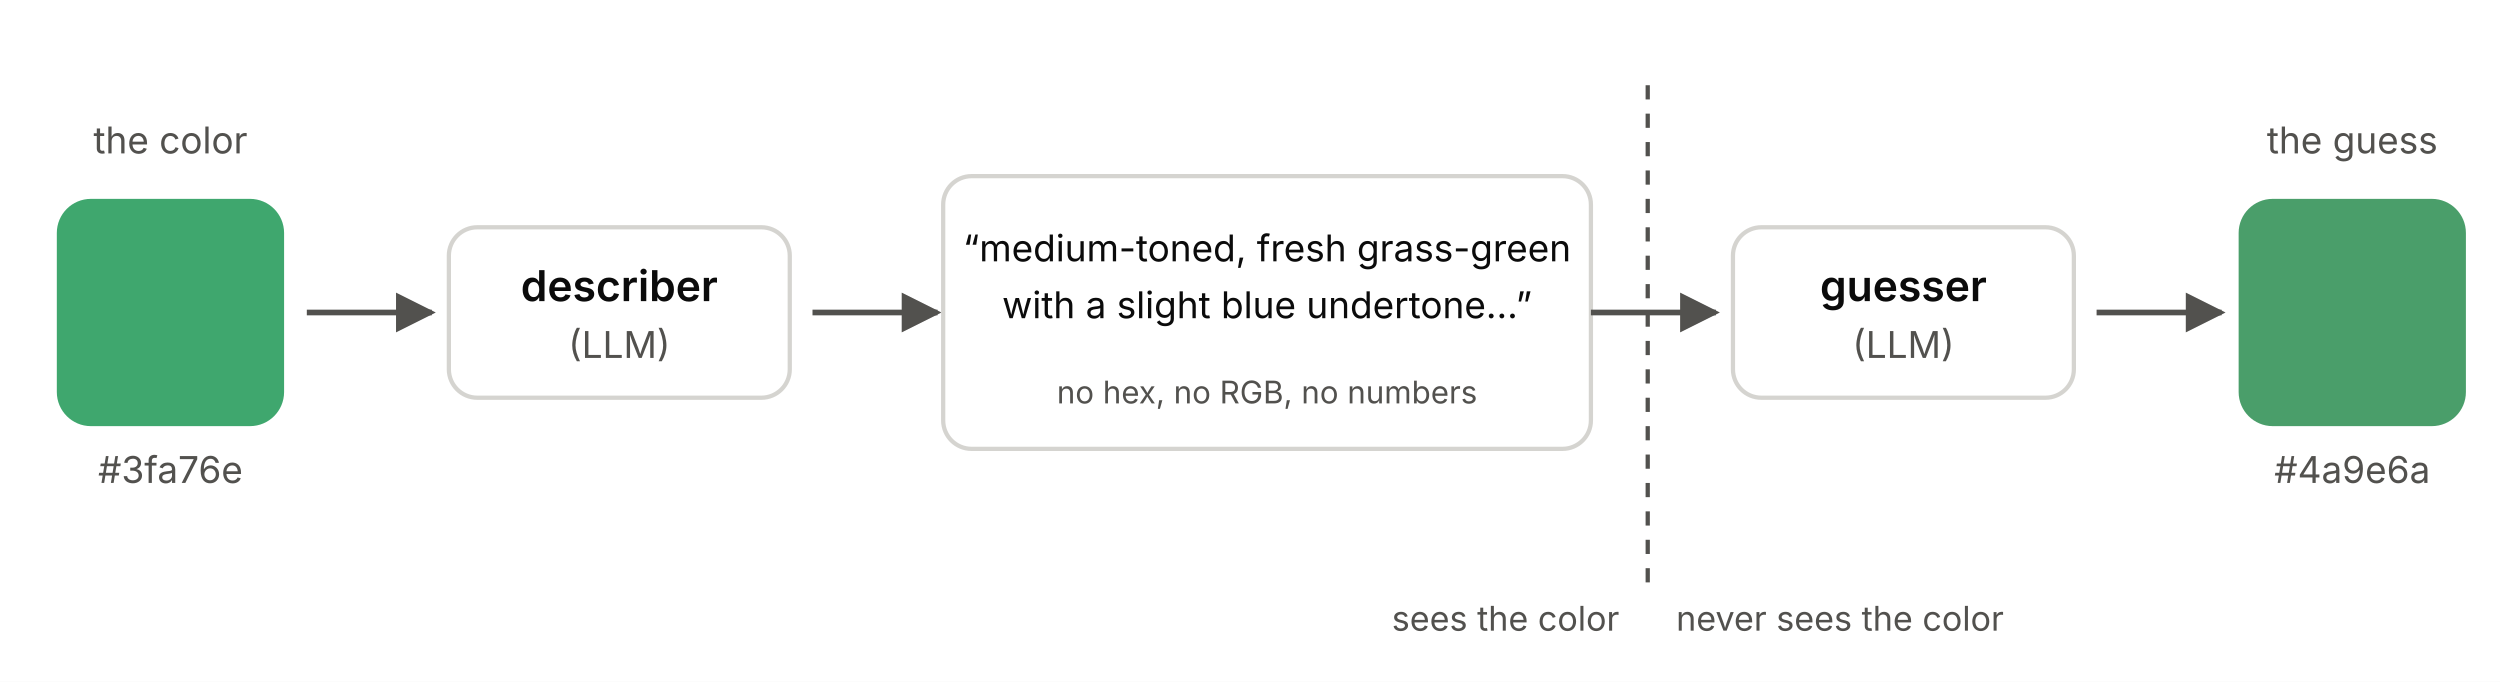
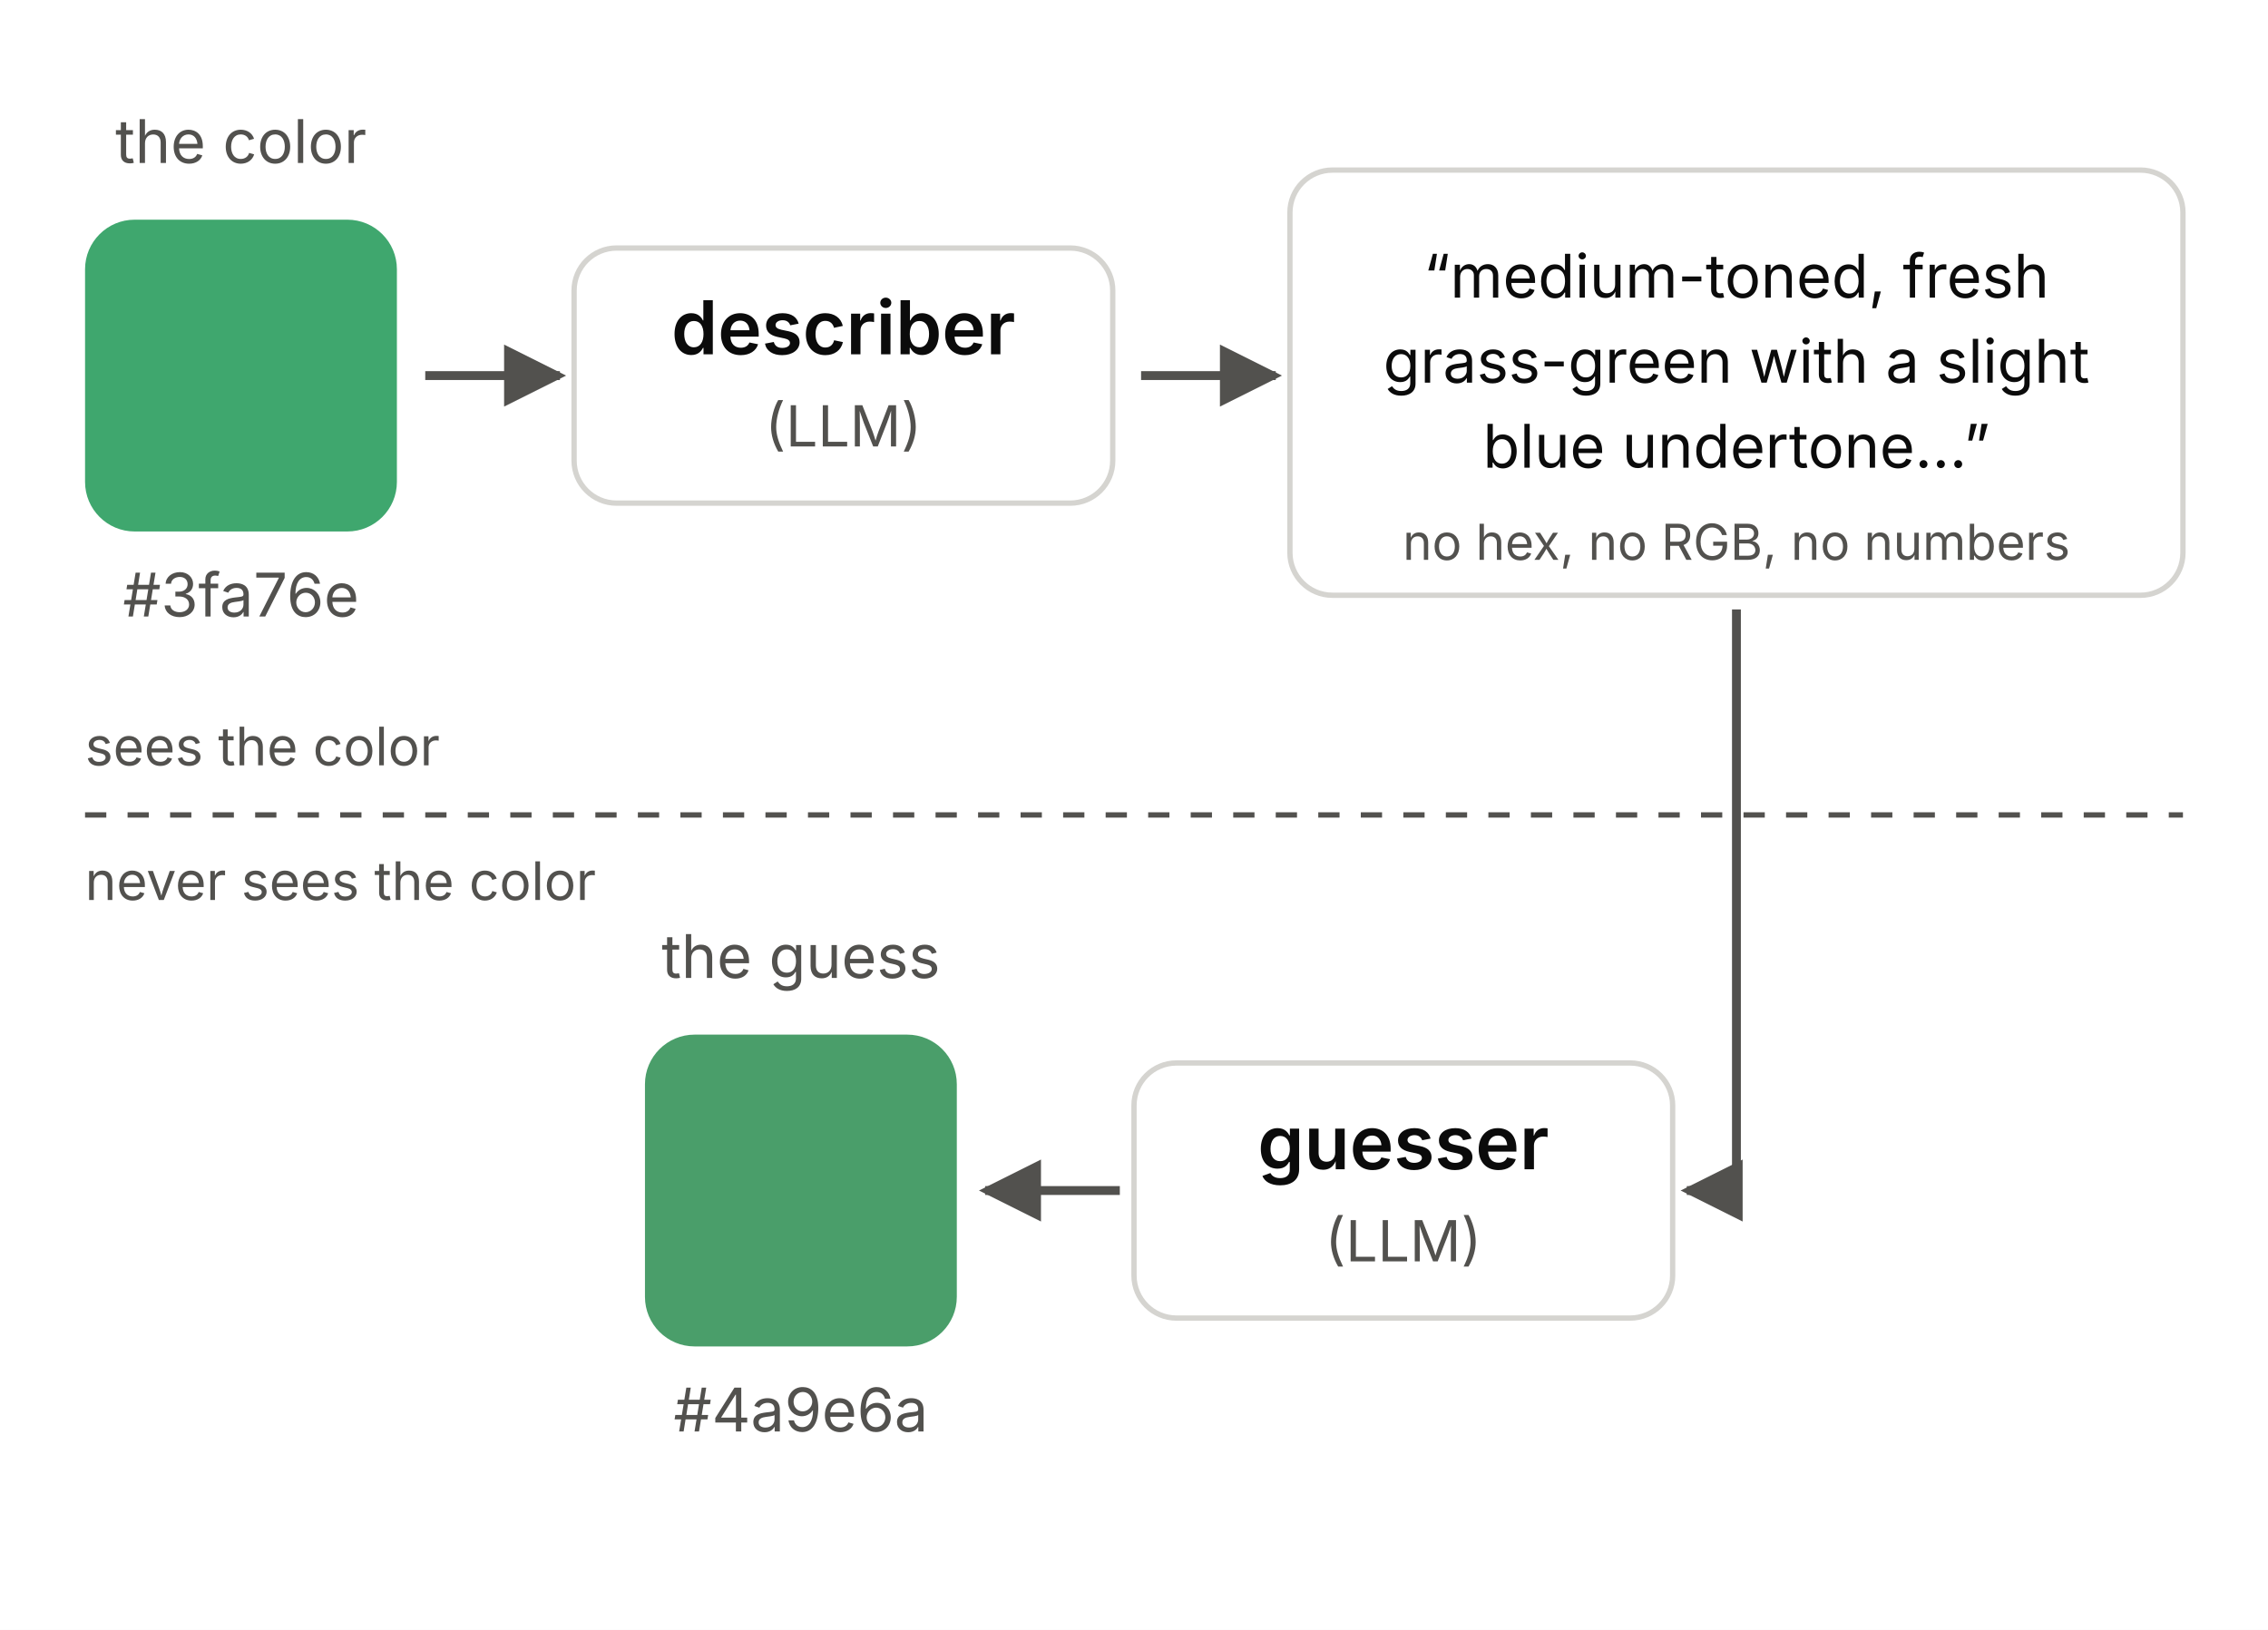
- <svg xmlns="http://www.w3.org/2000/svg" viewBox="0 0 880 240" font-family="sans-serif">
-   <rect width="880" height="240" fill="#ffffff" />
+ <svg xmlns="http://www.w3.org/2000/svg" viewBox="0 0 640 460" font-family="sans-serif">
+   <rect width="640" height="460" fill="#ffffff" />
  <defs>
    <marker id="arr" viewBox="0 0 10 10" refX="9" refY="5" markerWidth="7" markerHeight="7" orient="auto-start-reverse">
      <path d="M 0 0 L 10 5 L 0 10 z" fill="#52514e" />
    </marker>
  </defs>
-   <rect x="20" y="70" width="80" height="80" rx="12" fill="#3fa76e" />
-   <text x="60" y="170" font-family="system-ui, -apple-system, sans-serif" font-size="13" fill="#52514e" text-anchor="middle" font-weight="400">#3fa76e</text>
-   <text x="60" y="54" font-family="system-ui, -apple-system, sans-serif" font-size="13" fill="#52514e" text-anchor="middle" font-weight="400">the color</text>
-   <line x1="108" y1="110" x2="152" y2="110" stroke="#52514e" stroke-width="2" marker-end="url(#arr)" />
-   <rect x="158" y="80" width="120" height="60" rx="10" fill="#ffffff" stroke="#d5d4d0" stroke-width="1.5" />
-   <text x="218" y="106" font-family="system-ui, -apple-system, sans-serif" font-size="15" fill="#0b0b0b" text-anchor="middle" font-weight="600">describer</text>
-   <text x="218" y="126" font-family="system-ui, -apple-system, sans-serif" font-size="13" fill="#52514e" text-anchor="middle" font-weight="400">(LLM)</text>
-   <line x1="286" y1="110" x2="330" y2="110" stroke="#52514e" stroke-width="2" marker-end="url(#arr)" />
-   <rect x="332" y="62" width="228" height="96" rx="10" fill="#ffffff" stroke="#d5d4d0" stroke-width="1.5" />
-   <text x="446" y="92" font-family="system-ui, -apple-system, sans-serif" font-size="13" fill="#0b0b0b" text-anchor="middle" font-weight="400">“medium-toned, fresh grass-green</text>
-   <text x="446" y="112" font-family="system-ui, -apple-system, sans-serif" font-size="13" fill="#0b0b0b" text-anchor="middle" font-weight="400">with a slight blue undertone…”</text>
-   <text x="446" y="142" font-family="system-ui, -apple-system, sans-serif" font-size="11" fill="#52514e" text-anchor="middle" font-weight="400">no hex, no RGB, no numbers</text>
-   <line x1="560" y1="110" x2="604" y2="110" stroke="#52514e" stroke-width="2" marker-end="url(#arr)" />
-   <rect x="610" y="80" width="120" height="60" rx="10" fill="#ffffff" stroke="#d5d4d0" stroke-width="1.5" />
-   <text x="670" y="106" font-family="system-ui, -apple-system, sans-serif" font-size="15" fill="#0b0b0b" text-anchor="middle" font-weight="600">guesser</text>
-   <text x="670" y="126" font-family="system-ui, -apple-system, sans-serif" font-size="13" fill="#52514e" text-anchor="middle" font-weight="400">(LLM)</text>
-   <line x1="738" y1="110" x2="782" y2="110" stroke="#52514e" stroke-width="2" marker-end="url(#arr)" />
-   <rect x="788" y="70" width="80" height="80" rx="12" fill="#4a9e6a" />
-   <text x="828" y="170" font-family="system-ui, -apple-system, sans-serif" font-size="13" fill="#52514e" text-anchor="middle" font-weight="400">#4a9e6a</text>
-   <text x="828" y="54" font-family="system-ui, -apple-system, sans-serif" font-size="13" fill="#52514e" text-anchor="middle" font-weight="400">the guess</text>
-   <line x1="580" y1="30" x2="580" y2="210" stroke="#52514e" stroke-width="1.5" stroke-dasharray="5 5" />
-   <text x="590" y="222" font-family="system-ui, -apple-system, sans-serif" font-size="12" fill="#52514e" text-anchor="start" font-weight="400">never sees the color</text>
-   <text x="570" y="222" font-family="system-ui, -apple-system, sans-serif" font-size="12" fill="#52514e" text-anchor="end" font-weight="400">sees the color</text>
+   <rect x="24" y="62" width="88" height="88" rx="14" fill="#3fa76e" />
+   <text x="68" y="174" font-family="system-ui, -apple-system, sans-serif" font-size="17" fill="#52514e" text-anchor="middle" font-weight="400">#3fa76e</text>
+   <text x="68" y="46" font-family="system-ui, -apple-system, sans-serif" font-size="17" fill="#52514e" text-anchor="middle" font-weight="400">the color</text>
+   <line x1="120" y1="106" x2="158" y2="106" stroke="#52514e" stroke-width="2.5" marker-end="url(#arr)" />
+   <rect x="162" y="70" width="152" height="72" rx="12" fill="#ffffff" stroke="#d5d4d0" stroke-width="1.5" />
+   <text x="238" y="100" font-family="system-ui, -apple-system, sans-serif" font-size="21" fill="#0b0b0b" text-anchor="middle" font-weight="600">describer</text>
+   <text x="238" y="126" font-family="system-ui, -apple-system, sans-serif" font-size="16" fill="#52514e" text-anchor="middle" font-weight="400">(LLM)</text>
+   <line x1="322" y1="106" x2="360" y2="106" stroke="#52514e" stroke-width="2.5" marker-end="url(#arr)" />
+   <rect x="364" y="48" width="252" height="120" rx="12" fill="#ffffff" stroke="#d5d4d0" stroke-width="1.5" />
+   <text x="490" y="84" font-family="system-ui, -apple-system, sans-serif" font-size="17" fill="#0b0b0b" text-anchor="middle" font-weight="400">“medium-toned, fresh</text>
+   <text x="490" y="108" font-family="system-ui, -apple-system, sans-serif" font-size="17" fill="#0b0b0b" text-anchor="middle" font-weight="400">grass-green with a slight</text>
+   <text x="490" y="132" font-family="system-ui, -apple-system, sans-serif" font-size="17" fill="#0b0b0b" text-anchor="middle" font-weight="400">blue undertone…”</text>
+   <text x="490" y="158" font-family="system-ui, -apple-system, sans-serif" font-size="14" fill="#52514e" text-anchor="middle" font-weight="400">no hex, no RGB, no numbers</text>
+   <line x1="24" y1="230" x2="616" y2="230" stroke="#52514e" stroke-width="1.5" stroke-dasharray="6 6" />
+   <text x="24" y="216" font-family="system-ui, -apple-system, sans-serif" font-size="15" fill="#52514e" text-anchor="start" font-weight="400">sees the color</text>
+   <text x="24" y="254" font-family="system-ui, -apple-system, sans-serif" font-size="15" fill="#52514e" text-anchor="start" font-weight="400">never sees the color</text>
+   <path d="M 490 172 L 490 336 L 476 336" fill="none" stroke="#52514e" stroke-width="2.5" marker-end="url(#arr)" />
+   <rect x="320" y="300" width="152" height="72" rx="12" fill="#ffffff" stroke="#d5d4d0" stroke-width="1.5" />
+   <text x="396" y="330" font-family="system-ui, -apple-system, sans-serif" font-size="21" fill="#0b0b0b" text-anchor="middle" font-weight="600">guesser</text>
+   <text x="396" y="356" font-family="system-ui, -apple-system, sans-serif" font-size="16" fill="#52514e" text-anchor="middle" font-weight="400">(LLM)</text>
+   <line x1="316" y1="336" x2="278" y2="336" stroke="#52514e" stroke-width="2.5" marker-end="url(#arr)" />
+   <rect x="182" y="292" width="88" height="88" rx="14" fill="#4a9e6a" />
+   <text x="226" y="404" font-family="system-ui, -apple-system, sans-serif" font-size="17" fill="#52514e" text-anchor="middle" font-weight="400">#4a9e6a</text>
+   <text x="226" y="276" font-family="system-ui, -apple-system, sans-serif" font-size="17" fill="#52514e" text-anchor="middle" font-weight="400">the guess</text>
</svg>
